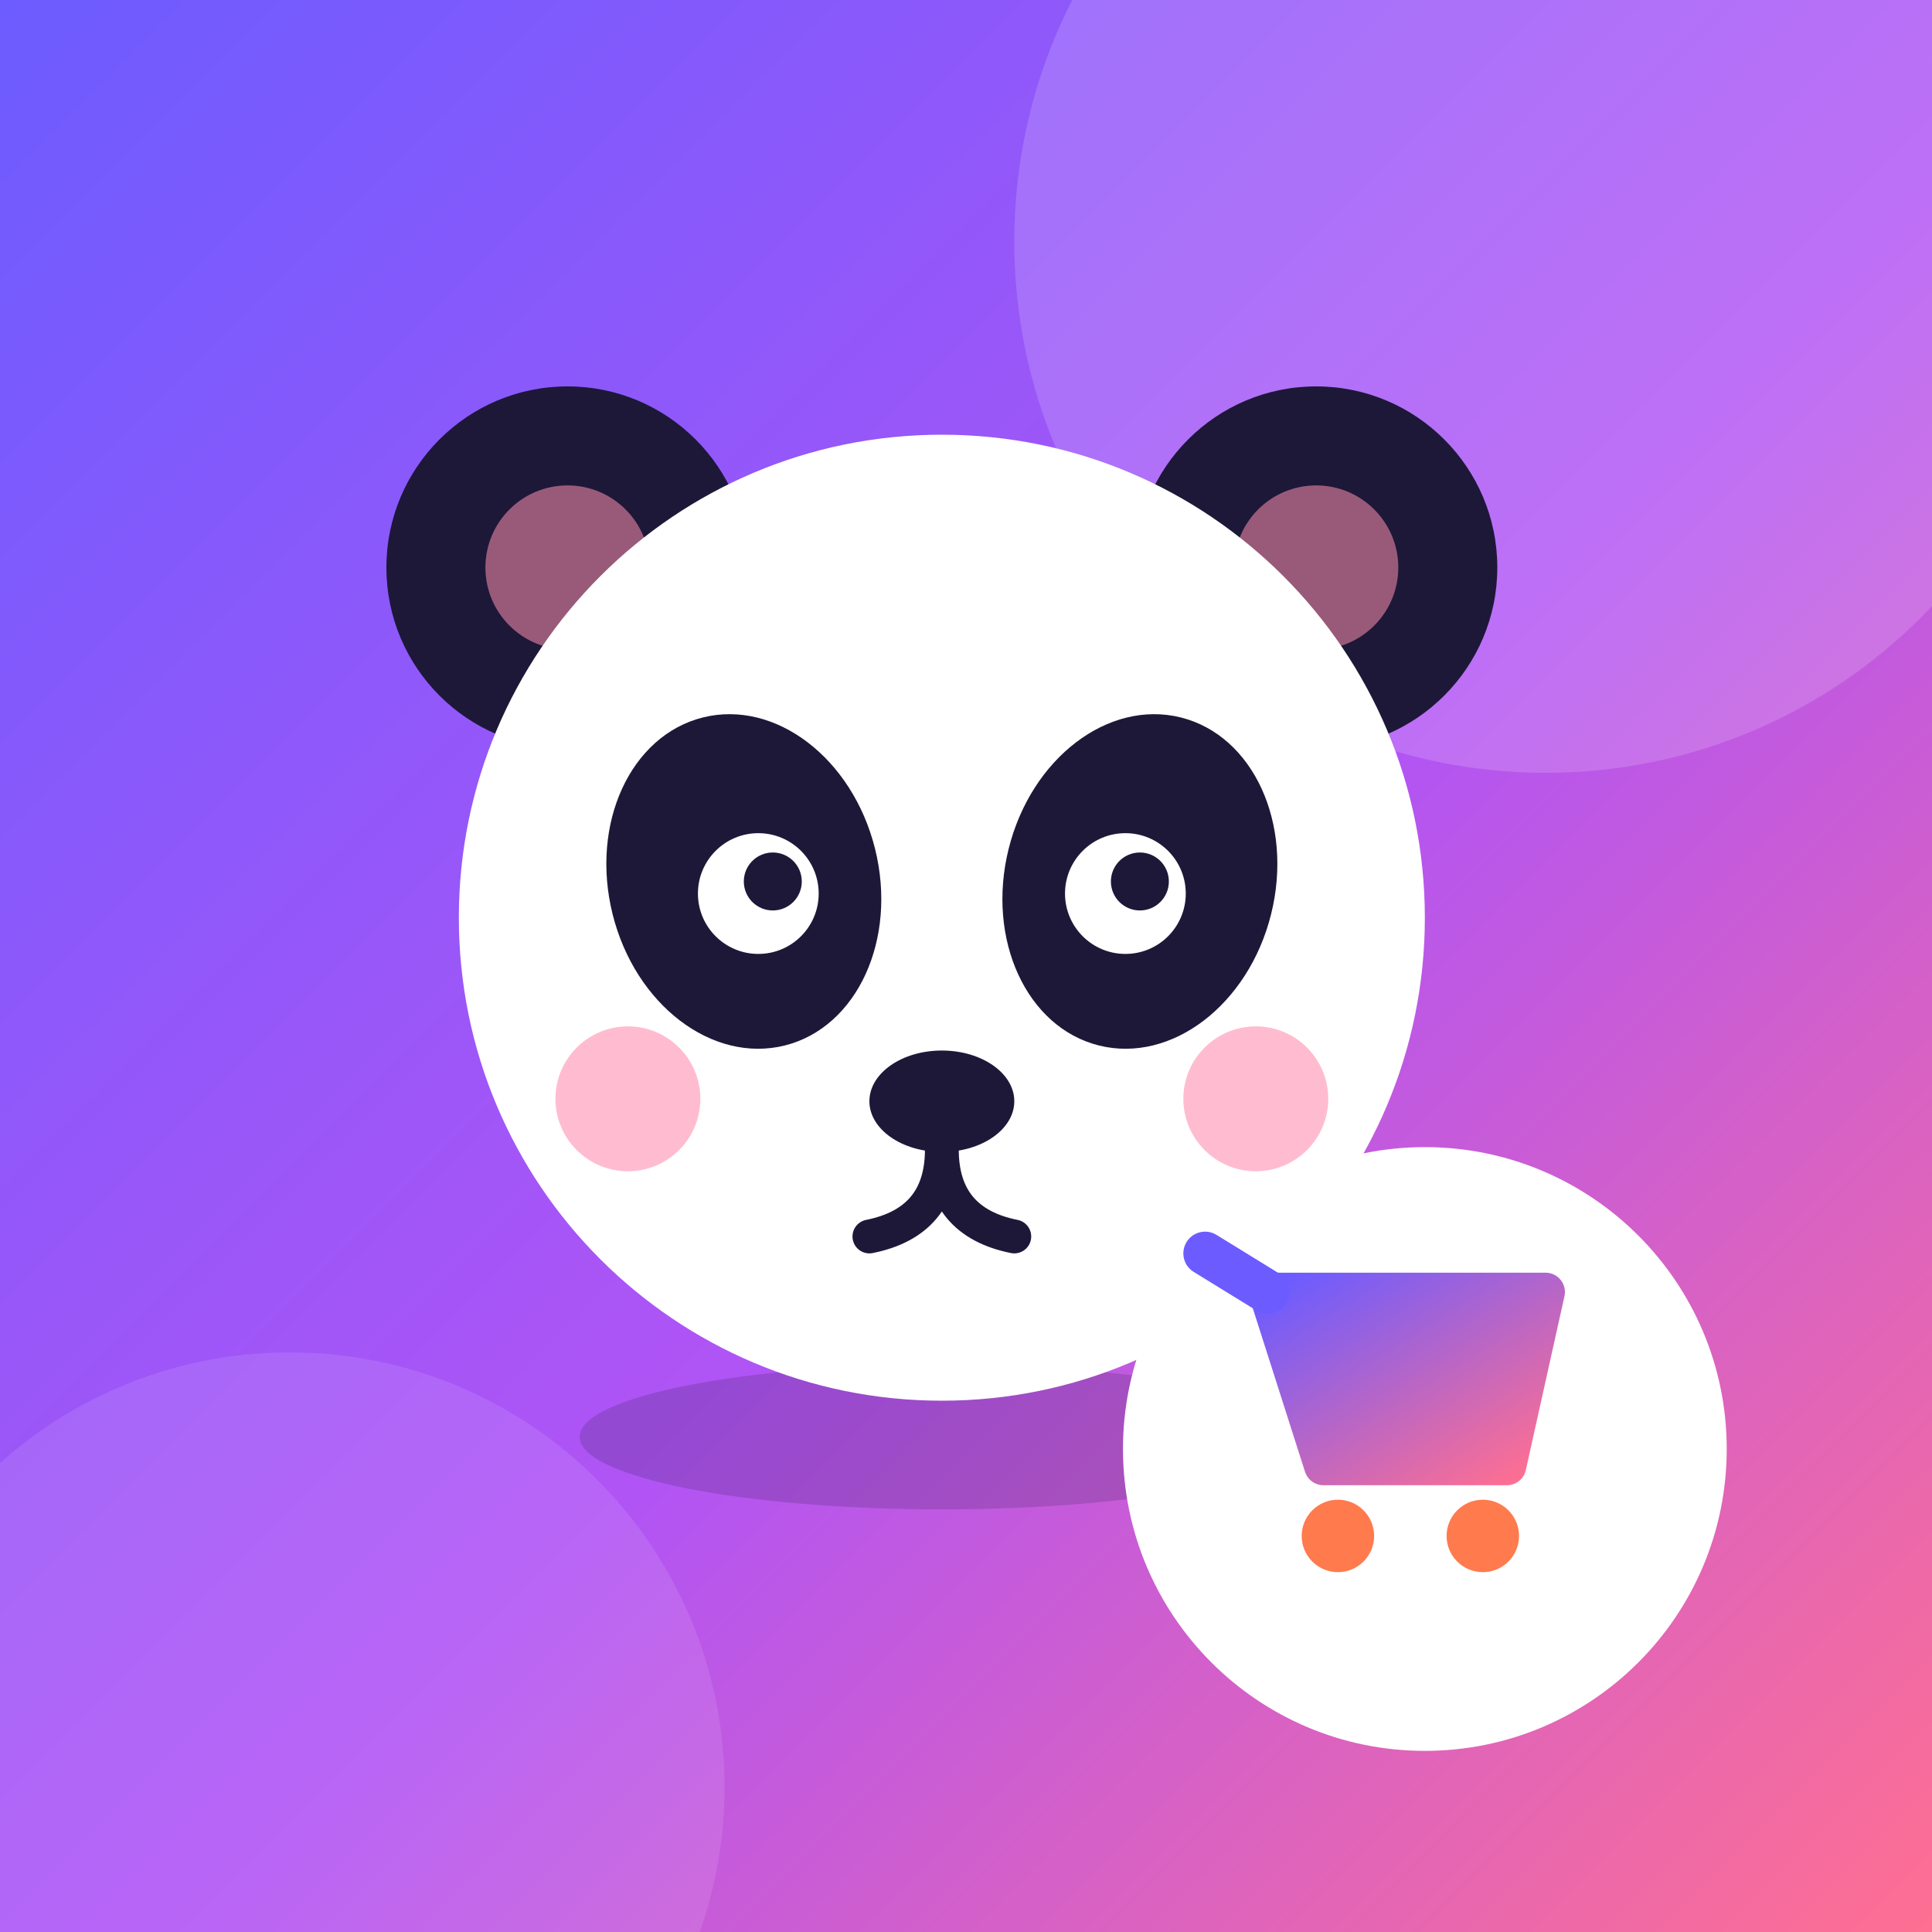
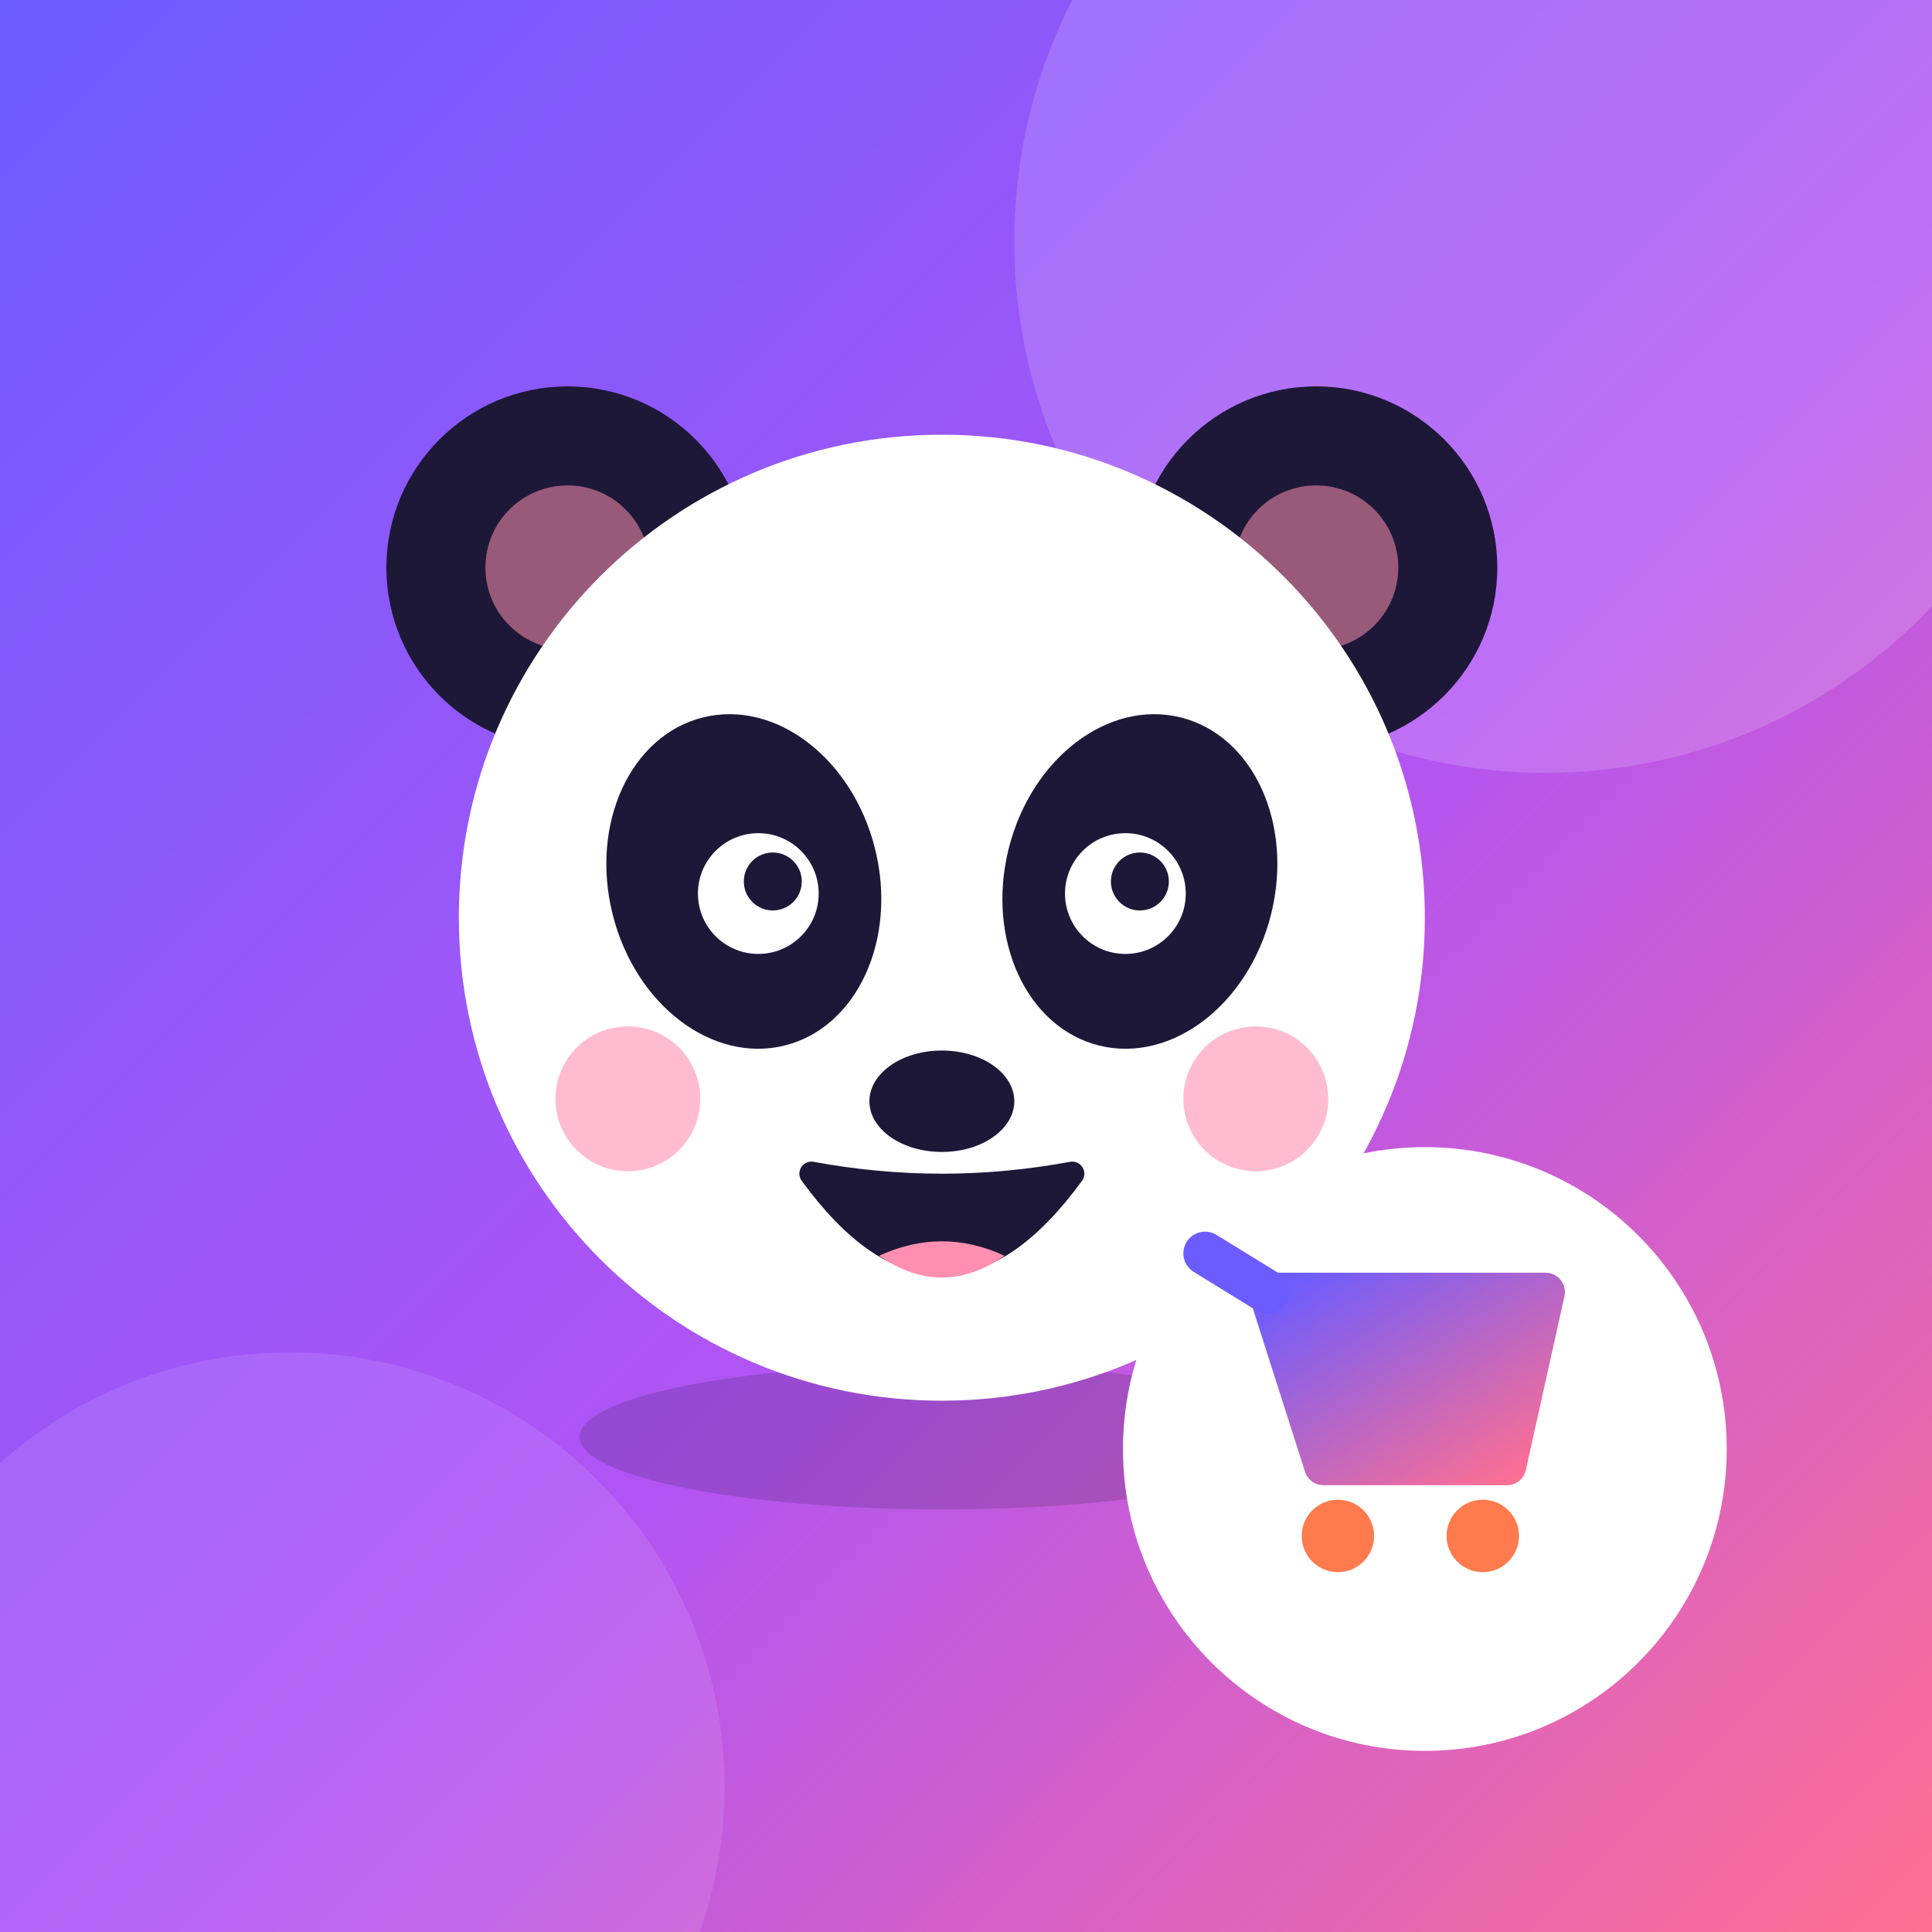
<svg xmlns="http://www.w3.org/2000/svg" viewBox="0 0 512 512">
  <defs>
    <linearGradient id="pg-bg" x1="0" y1="0" x2="1" y2="1">
      <stop offset="0%" stop-color="#6C5CFF" />
      <stop offset="55%" stop-color="#B154F5" />
      <stop offset="100%" stop-color="#FF6F91" />
    </linearGradient>
    <linearGradient id="pg-cart" x1="0" y1="0" x2="1" y2="1">
      <stop offset="0%" stop-color="#6C5CFF" />
      <stop offset="100%" stop-color="#FF6F91" />
    </linearGradient>
  </defs>
  <rect width="512" height="512" fill="url(#pg-bg)" />
  <g transform="scale(6.4)">
    <circle cx="64" cy="10" r="22" fill="#fff" opacity="0.16" />
    <circle cx="12" cy="74" r="18" fill="#fff" opacity="0.10" />
    <g transform="translate(39 38)">
      <ellipse cx="0" cy="21.5" rx="15" ry="3" fill="#1D1838" opacity="0.18" />
      <circle cx="-15.5" cy="-14.5" r="7.5" fill="#1D1838" />
      <circle cx="15.5" cy="-14.5" r="7.5" fill="#1D1838" />
      <circle cx="-15.5" cy="-14.5" r="3.4" fill="#FF8FB1" opacity="0.55" />
      <circle cx="15.5" cy="-14.5" r="3.4" fill="#FF8FB1" opacity="0.55" />
      <circle cx="0" cy="0" r="20" fill="#fff" />
      <ellipse cx="-8.2" cy="-1.5" rx="5.6" ry="7" fill="#1D1838" transform="rotate(-14 -8.2 -1.5)" />
      <ellipse cx="8.2" cy="-1.5" rx="5.6" ry="7" fill="#1D1838" transform="rotate(14 8.2 -1.5)" />
      <circle cx="-7.6" cy="-1" r="2.5" fill="#fff" />
      <circle cx="7.6" cy="-1" r="2.5" fill="#fff" />
      <circle cx="-7" cy="-1.5" r="1.2" fill="#1D1838" />
      <circle cx="8.2" cy="-1.5" r="1.2" fill="#1D1838" />
      <circle cx="-13" cy="7.5" r="3" fill="#FF8FB1" opacity="0.6" />
      <circle cx="13" cy="7.5" r="3" fill="#FF8FB1" opacity="0.6" />
      <ellipse cx="0" cy="7.6" rx="3" ry="2.1" fill="#1D1838" />
-       <path d="M0 9.6 Q0 12.6 -3 13.2 M0 9.6 Q0 12.6 3 13.2" fill="none" stroke="#1D1838" stroke-width="1.4" stroke-linecap="round" />
+       <path d="M-5.4 10.6 Q0 11.6 5.4 10.6 Q0 18 -5.4 10.6 Z" fill="#1D1838" stroke="#1D1838" stroke-width="1" stroke-linejoin="round" />
+       <path d="M-2.6 14 Q0 12.8 2.6 14 Q0 15.8 -2.6 14 Z" fill="#FF8FB1" />
    </g>
    <g transform="translate(53 54)">
      <circle cx="6" cy="6" r="12.5" fill="#fff" />
      <path d="M-0.5 -0.5 h11.5 l-1.6 7.2 h-7.6 z" fill="url(#pg-cart)" stroke="url(#pg-cart)" stroke-width="1.6" stroke-linejoin="round" />
      <path d="M-0.5 -0.5 l-2.6 -1.6" fill="none" stroke="#6C5CFF" stroke-width="1.8" stroke-linecap="round" />
      <circle cx="2.4" cy="9.6" r="1.5" fill="#FF7A4D" />
      <circle cx="8.4" cy="9.6" r="1.5" fill="#FF7A4D" />
    </g>
  </g>
</svg>
